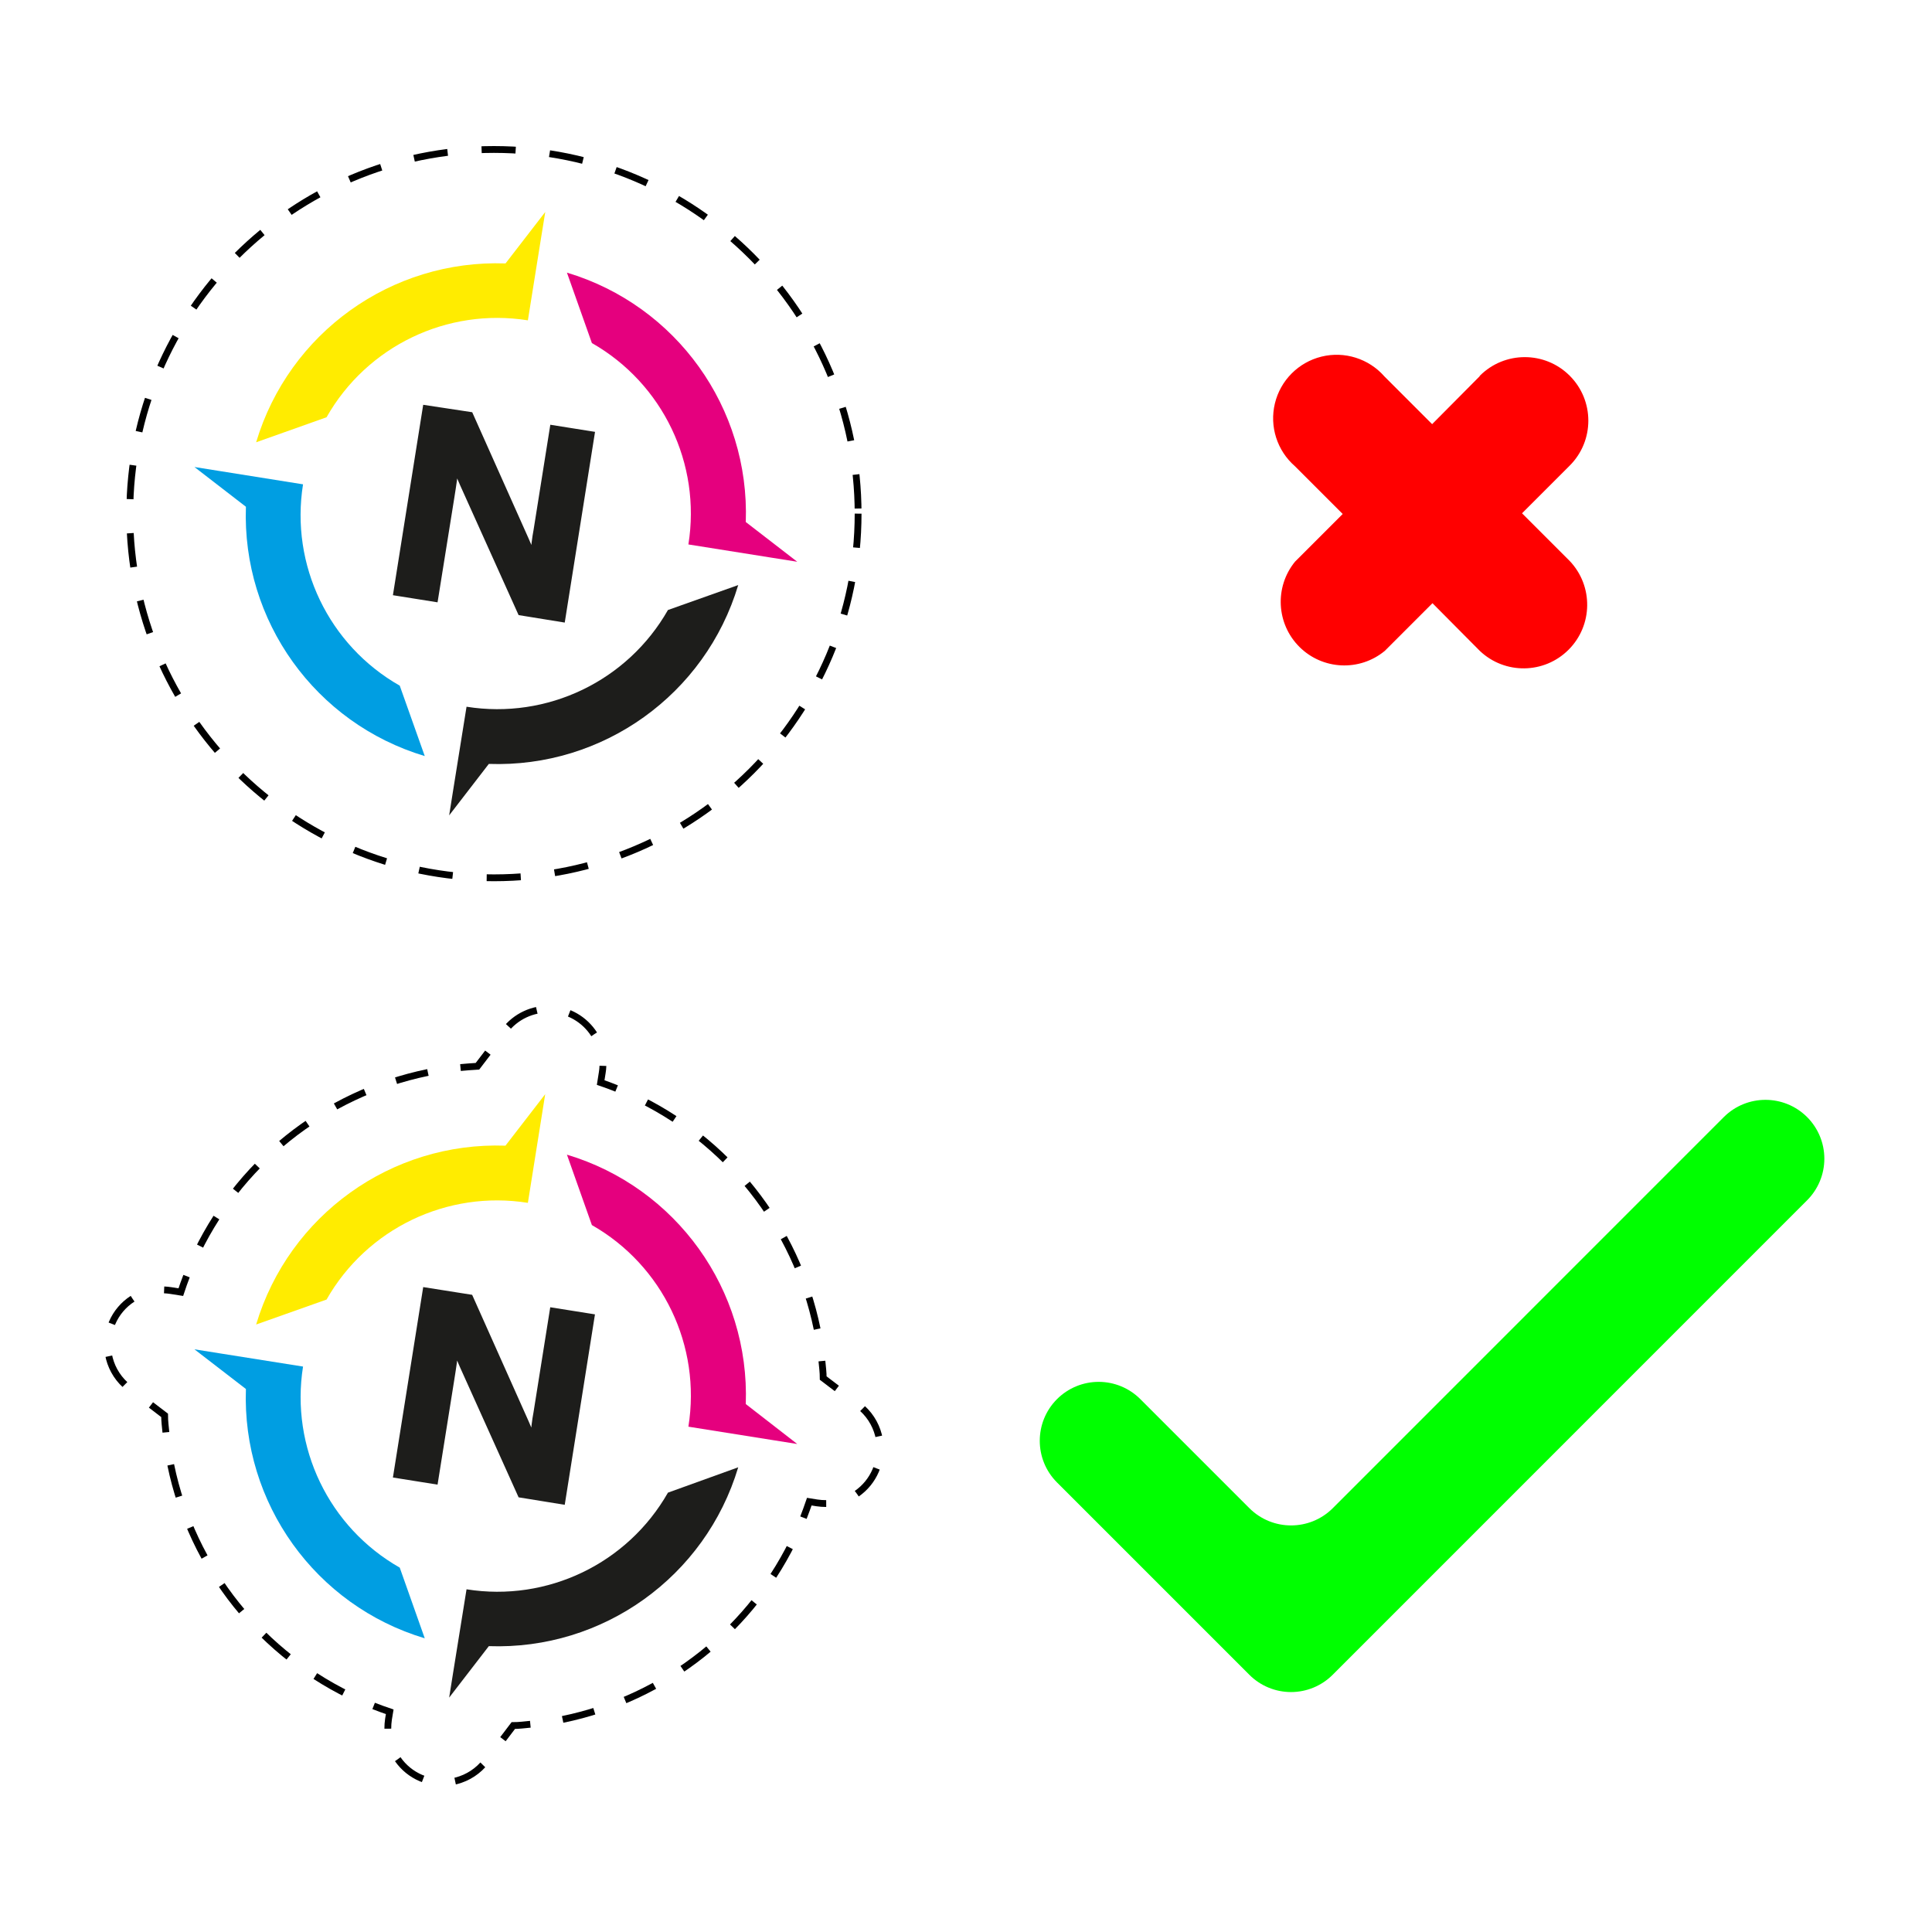
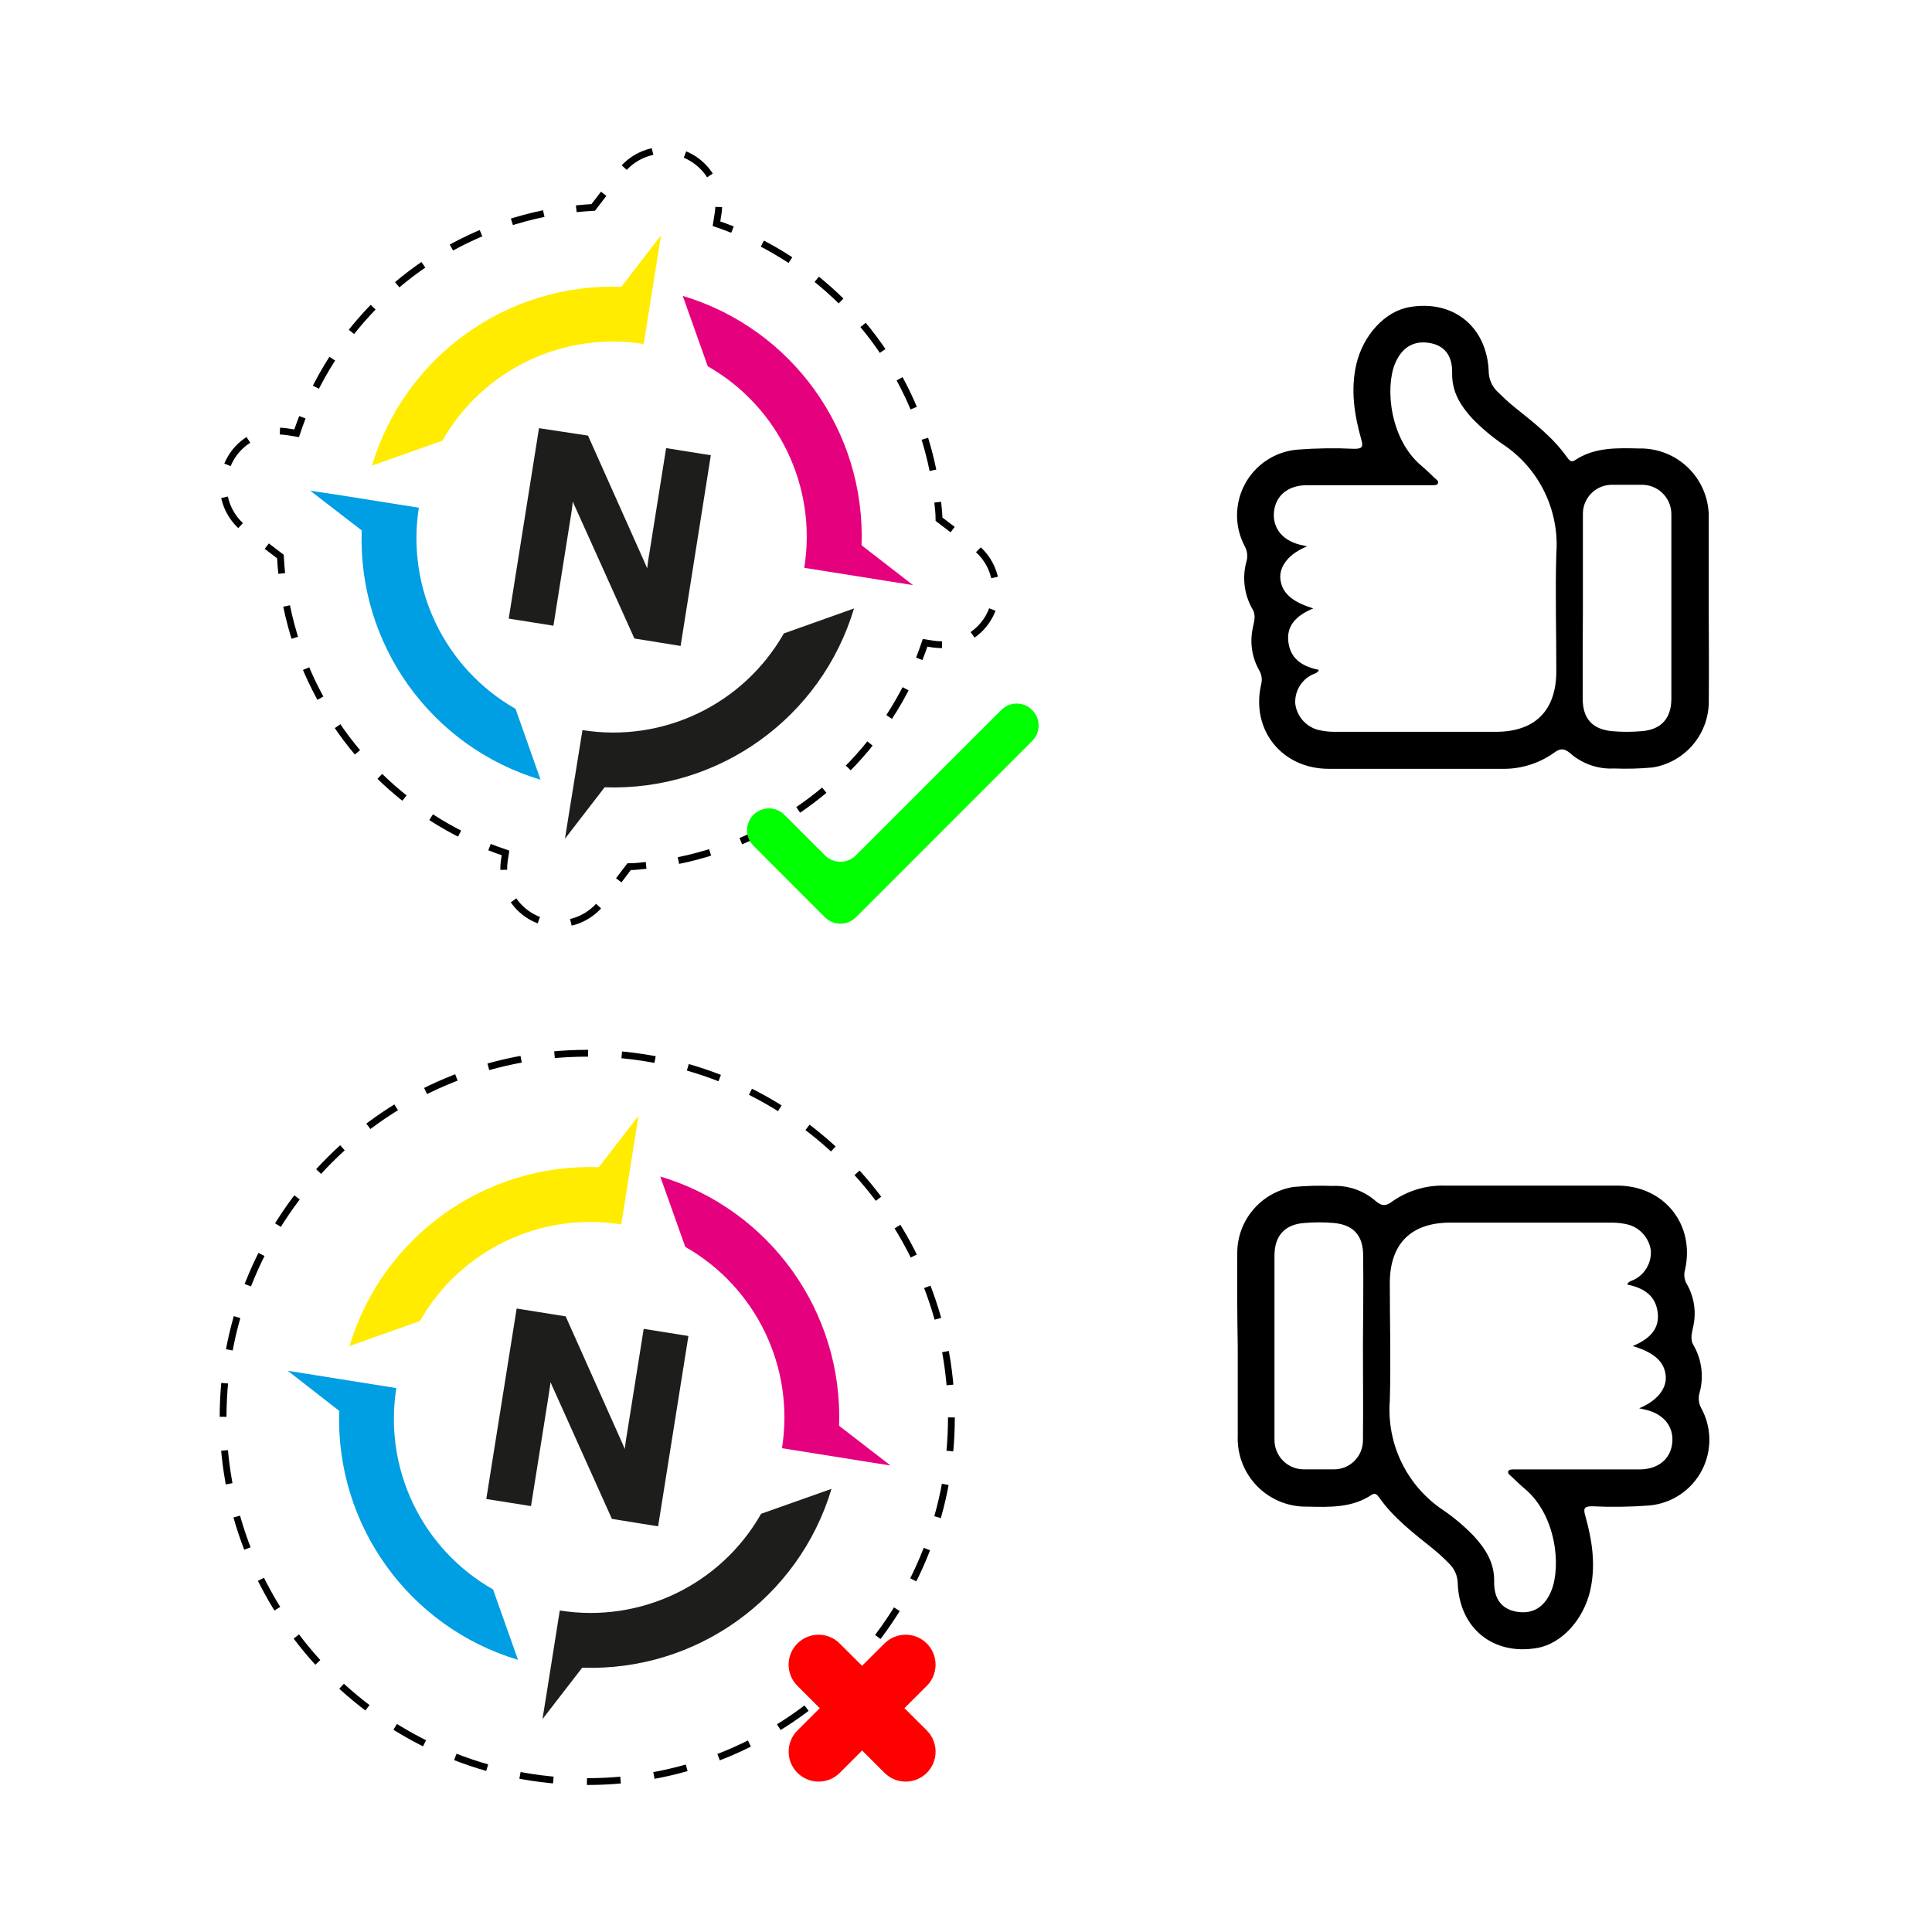
<svg xmlns="http://www.w3.org/2000/svg" id="Capa_1" data-name="Capa 1" viewBox="0 0 283.46 283.46">
  <defs>
-     <style>.cls-1{fill:#fff;}.cls-2{fill:#ffec00;}.cls-3{fill:#009ee2;}.cls-4,.cls-6{fill:#1d1d1b;}.cls-5{fill:#e5007e;}.cls-6{stroke:#1d1d1b;stroke-width:0.79px;}.cls-10,.cls-11,.cls-12,.cls-13,.cls-14,.cls-15,.cls-17,.cls-6,.cls-7,.cls-8,.cls-9{stroke-miterlimit:10;}.cls-10,.cls-11,.cls-12,.cls-13,.cls-14,.cls-15,.cls-17,.cls-7,.cls-8,.cls-9{fill:none;stroke:#000;}.cls-8{stroke-dasharray:4.78 4.78;}.cls-9{stroke-dasharray:4.85 4.85;}.cls-10{stroke-dasharray:4.83 4.83;}.cls-11{stroke-dasharray:4.85 4.85;}.cls-12{stroke-dasharray:4.82 4.82;}.cls-13{stroke-dasharray:4.78 4.78;}.cls-14{stroke-dasharray:4.8 4.8;}.cls-15{stroke-dasharray:4.78 4.78;}.cls-16{fill:lime;}.cls-17{stroke-dasharray:5;}.cls-18{fill:red;}</style>
+     <style>.cls-1{fill:#fff;}.cls-2{fill:#ffec00;}.cls-3{fill:#009ee2;}.cls-4,.cls-6{fill:#1d1d1b;}.cls-5{fill:#e5007e;}.cls-6{stroke:#1d1d1b;stroke-width:0.79px;}.cls-10,.cls-11,.cls-12,.cls-13,.cls-14,.cls-15,.cls-16,.cls-17,.cls-6,.cls-7,.cls-9{stroke-miterlimit:10;}.cls-10,.cls-11,.cls-12,.cls-13,.cls-14,.cls-15,.cls-16,.cls-17,.cls-7,.cls-9{fill:none;stroke:#000;}.cls-7{stroke-dasharray:4.94 4.94;}.cls-8{fill:red;}.cls-10{stroke-dasharray:4.78 4.78;}.cls-11{stroke-dasharray:4.85 4.85;}.cls-12{stroke-dasharray:4.83 4.83;}.cls-13{stroke-dasharray:4.85 4.85;}.cls-14{stroke-dasharray:4.82 4.82;}.cls-15{stroke-dasharray:4.78 4.78;}.cls-16{stroke-dasharray:4.8 4.8;}.cls-17{stroke-dasharray:4.78 4.78;}.cls-18{fill:lime;}</style>
  </defs>
  <rect class="cls-1" width="283.46" height="283.46" />
-   <path class="cls-2" d="M79.39,164.31l.6-3.77-5.83,7.55a36.84,36.84,0,0,0-36.58,26.24l10.33-3.66a28.78,28.78,0,0,1,29.54-14.19Z" />
-   <path class="cls-3" d="M32.3,198.57l-3.77-.6,7.55,5.82a36.83,36.83,0,0,0,26.24,36.58L58.65,230A28.77,28.77,0,0,1,44.46,200.5Z" />
-   <path class="cls-4" d="M66.5,245.3l-.6,3.77,5.82-7.55a36.83,36.83,0,0,0,36.59-26.24L98,219a28.79,28.79,0,0,1-29.55,14.18Z" />
-   <path class="cls-5" d="M113.19,211.26l3.78.6L109.42,206a36.84,36.84,0,0,0-26.24-36.59c1.36,3.85,2.87,8.1,3.66,10.33A28.79,28.79,0,0,1,101,209.32Z" />
-   <path class="cls-6" d="M82.53,220.33l-6.17-1L67.88,200.5c-.5-1.1-.83-1.93-1-2.47H66.8c0,1-.24,2.45-.55,4.42l-2.38,14.92-5.77-.92,4.32-27.16L69,190.33l8.15,18.25c.37.82.71,1.64,1,2.43l.08,0a26.88,26.88,0,0,1,.44-3.76l2.39-15,5.78.92Z" />
-   <path class="cls-7" d="M122.78,203.71l-2-1.52c0-.84-.11-1.67-.19-2.5" />
-   <path class="cls-8" d="M119.89,195a48.51,48.51,0,0,0-27.22-34.32" />
-   <path class="cls-7" d="M90.47,159.7q-1.16-.47-2.34-.87l.23-1.45a7.32,7.32,0,0,0,.1-1" />
-   <path class="cls-9" d="M87.17,151.75a8,8,0,0,0-13.1-.54l-1,1.31" />
-   <path class="cls-7" d="M71.58,154.44l-1.53,2c-.83.05-1.67.11-2.49.19" />
-   <path class="cls-10" d="M62.78,157.35A48.49,48.49,0,0,0,28.31,185" />
-   <path class="cls-7" d="M27.37,187.23c-.3.77-.58,1.56-.84,2.35l-1.45-.23a9,9,0,0,0-1-.1" />
-   <path class="cls-11" d="M19.45,190.55a7.92,7.92,0,0,0-3,3.55,8,8,0,0,0,2.47,9.54l1.31,1" />
-   <path class="cls-7" d="M22.15,206.13l2,1.53c0,.84.11,1.67.19,2.49" />
-   <path class="cls-12" d="M25.05,214.92A48.5,48.5,0,0,0,52.6,249.36" />
-   <path class="cls-7" d="M54.82,250.29c.78.31,1.56.59,2.36.86L57,252.24a9.29,9.29,0,0,0-.1,1.39" />
-   <path class="cls-13" d="M58.36,258.11a7.94,7.94,0,0,0,3.39,2.76,8,8,0,0,0,9.54-2.47l1-1.34" />
-   <path class="cls-7" d="M73.79,255.17l1.52-2c.84,0,1.67-.11,2.5-.19" />
-   <path class="cls-14" d="M82.55,252.27a48.49,48.49,0,0,0,34.39-27.39" />
-   <path class="cls-7" d="M117.88,222.67c.3-.78.59-1.56.86-2.35l1.11.18a9.12,9.12,0,0,0,1.37.1" />
-   <path class="cls-15" d="M125.71,219.15a7.94,7.94,0,0,0,2.77-3.4,8,8,0,0,0-2.47-9.54l-1.33-1" />
-   <path class="cls-16" d="M252.92,163.89l-57.38,57.39a8.66,8.66,0,0,1-12.23,0l-16-16a8.64,8.64,0,0,0-12.23,0h0a8.65,8.65,0,0,0,0,12.22l22.11,22.11,6.11,6.11a8.64,8.64,0,0,0,12.23,0l6.11-6.11,63.49-63.5a8.63,8.63,0,0,0,0-12.22h0A8.65,8.65,0,0,0,252.92,163.89Z" />
-   <path class="cls-2" d="M79.39,34.87,80,31.1l-5.83,7.55A36.83,36.83,0,0,0,37.58,64.89l10.33-3.67A28.77,28.77,0,0,1,77.45,47Z" />
-   <path class="cls-3" d="M32.3,69.12l-3.77-.6,7.55,5.83a36.83,36.83,0,0,0,26.24,36.58L58.65,100.6A28.77,28.77,0,0,1,44.46,71.06Z" />
-   <path class="cls-4" d="M66.5,115.85l-.6,3.78,5.82-7.55a36.84,36.84,0,0,0,36.59-26.24L98,89.5a28.8,28.8,0,0,1-29.55,14.19Z" />
-   <path class="cls-5" d="M113.19,81.82l3.78.6-7.55-5.83A36.84,36.84,0,0,0,83.18,40c1.36,3.85,2.87,8.1,3.66,10.33A28.78,28.78,0,0,1,101,79.88Z" />
-   <path class="cls-6" d="M82.53,90.89l-6.17-1L67.88,71.06c-.5-1.1-.83-1.93-1-2.47l-.07,0c0,1-.24,2.45-.55,4.42L63.87,87.92,58.1,87l4.32-27.16,6.59,1,8.15,18.25c.37.82.71,1.63,1,2.43h.08a26.79,26.79,0,0,1,.44-3.75l2.39-15,5.78.92Z" />
-   <circle class="cls-17" cx="72.47" cy="75.36" r="53.43" />
-   <path class="cls-18" d="M217.07,55.23l-6.95,7-7-7A9.32,9.32,0,1,0,190,68.41l7,7-7,7A9.33,9.33,0,0,0,203.17,95.5l7-7,6.95,7a9.33,9.33,0,0,0,13.19-13.19l-7-7,7-7a9.32,9.32,0,1,0-13.19-13.18Z" />
+   <path class="cls-2" d="M93.08,167.47l.6-3.77-5.82,7.55a36.83,36.83,0,0,0-36.58,26.24l10.33-3.67a28.77,28.77,0,0,1,29.54-14.18Z" />
+   <path class="cls-3" d="M46,201.72l-3.78-.6L49.77,207A36.84,36.84,0,0,0,76,243.53c-1.36-3.85-2.87-8.1-3.66-10.33a28.77,28.77,0,0,1-14.19-29.54Z" />
+   <path class="cls-4" d="M80.2,248.45l-.61,3.78,5.83-7.55A36.84,36.84,0,0,0,122,218.44l-10.33,3.66a28.77,28.77,0,0,1-29.54,14.19Z" />
+   <path class="cls-5" d="M126.89,214.42l3.77.6-7.55-5.83a36.83,36.83,0,0,0-26.24-36.58l3.67,10.33a28.78,28.78,0,0,1,14.19,29.54Z" />
+   <path class="cls-6" d="M96.23,223.49l-6.18-1-8.47-18.85a24.58,24.58,0,0,1-1-2.47l-.08,0c0,1-.23,2.45-.54,4.42l-2.38,14.93-5.78-.92,4.33-27.16,6.59,1.05,8.15,18.25c.37.82.71,1.63,1,2.43h.07a30.41,30.41,0,0,1,.44-3.75l2.39-15,5.78.92Z" />
+   <circle class="cls-7" cx="86.16" cy="207.96" r="53.43" />
+   <path class="cls-8" d="M129.76,241.13l-3.28,3.27-3.28-3.27a4.39,4.39,0,0,0-6.21,6.21l3.28,3.28L117,253.89a4.39,4.39,0,0,0,6.21,6.22l3.28-3.28,3.28,3.28a4.39,4.39,0,1,0,6.21-6.22l-3.28-3.27,3.28-3.28a4.39,4.39,0,0,0-6.21-6.21Z" />
+   <path d="M181.53,184a9.82,9.82,0,0,1,8.23-9.85,42.93,42.93,0,0,1,5.68-.15,9,9,0,0,1,6.39,2.21c1,.86,1.6.71,2.54,0a12.75,12.75,0,0,1,7.54-2.26c8.46,0,16.91,0,25.37,0,6.88,0,11.45,5.7,9.94,12.37a2.64,2.64,0,0,0,.26,2.06,8.69,8.69,0,0,1,1,6c-.17,1-.61,2,0,3a9.14,9.14,0,0,1,.85,7.07,2.91,2.91,0,0,0,.24,2.09A9.67,9.67,0,0,1,242,220.88a67.26,67.26,0,0,1-8.4.12c-1.14,0-1.35.28-1,1.42,1,3.59,1.57,7.22.7,11-1,4.23-4.16,7.74-7.78,8.37-6.42,1.12-11.37-2.86-11.64-9.41a4.15,4.15,0,0,0-1.21-2.92,29.24,29.24,0,0,0-2.39-2.2c-2.85-2.3-5.79-4.5-7.93-7.55-.27-.38-.58-.74-1.11-.39-2.9,1.94-6.18,1.8-9.44,1.73a10,10,0,0,1-10.2-10.41c0-4.34,0-8.68,0-13C181.52,193.06,181.5,188.53,181.53,184Zm62.87,18c-.12-2.12-1.6-3.54-4.85-4.51,2.39-1,4.11-2.49,3.62-5.22-.42-2.39-2.24-3.35-4.44-3.81.22-.51.72-.54,1.09-.74a4.47,4.47,0,0,0,2.39-4.24,4.59,4.59,0,0,0-3.26-3.79,9.9,9.9,0,0,0-2.55-.31c-7.87,0-15.74,0-23.61,0-5.78,0-8.88,3.12-8.88,8.89s.17,11.49,0,17.23a17.7,17.7,0,0,0,7.81,16.05,28.89,28.89,0,0,1,4.55,3.85c1.71,1.88,3,3.9,2.95,6.63s1.26,4.1,3.32,4.44c2.34.4,4.09-.67,5.07-3.08,1.45-3.56.74-11.11-3.94-15-.66-.55-1.27-1.16-1.9-1.75-.22-.21-.59-.42-.49-.75s.61-.3.94-.3h9.22c3,0,6.06,0,9.09,0,2.7,0,4.52-1.46,4.81-3.79s-1.09-4.27-3.79-4.94c-.26-.07-.52-.12-1.05-.24C243.07,205.56,244.5,203.8,244.4,202ZM200,184.22c0-2.9-1.36-4.48-4.23-4.78a24.6,24.6,0,0,0-4.46,0c-2.82.22-4.31,1.89-4.32,4.73,0,7,0,13.93,0,20.89,0,2,0,4.07,0,6.11a4.31,4.31,0,0,0,4.49,4.41c1.36,0,2.71,0,4.07,0a4.25,4.25,0,0,0,4.42-4.32c.05-4.61,0-9.23,0-13.84h0C200,193,200.05,188.61,200,184.22Z" />
+   <path class="cls-2" d="M96.38,38.31l.6-3.78-5.82,7.55A36.84,36.84,0,0,0,54.57,68.32L64.9,64.66A28.79,28.79,0,0,1,94.44,50.47Z" />
+   <path class="cls-3" d="M49.29,72.56,45.52,72l7.55,5.82a36.82,36.82,0,0,0,26.24,36.58L75.64,104A28.81,28.81,0,0,1,61.45,74.49Z" />
+   <path class="cls-4" d="M83.49,119.29l-.6,3.77,5.82-7.55A36.83,36.83,0,0,0,125.3,89.27L115,92.94a28.78,28.78,0,0,1-29.54,14.18Z" />
+   <path class="cls-5" d="M130.19,85.25l3.77.6L126.41,80a36.83,36.83,0,0,0-26.24-36.59c1.37,3.86,2.87,8.1,3.67,10.33A28.78,28.78,0,0,1,118,83.31Z" />
+   <path class="cls-6" d="M99.53,94.32l-6.18-1L84.87,74.49a23.06,23.06,0,0,1-1-2.47h-.08a44.44,44.44,0,0,1-.55,4.42L80.87,91.35l-5.78-.92,4.32-27.16,6.59,1,8.15,18.25c.37.83.71,1.64,1,2.44h.08a28.57,28.57,0,0,1,.44-3.76l2.39-15,5.78.92Z" />
+   <path class="cls-9" d="M139.77,77.7l-2-1.52c0-.84-.1-1.67-.19-2.5" />
+   <path class="cls-10" d="M136.88,69a48.5,48.5,0,0,0-27.21-34.33" />
+   <path class="cls-9" d="M107.47,33.69c-.77-.31-1.56-.6-2.35-.87l.23-1.45a7.32,7.32,0,0,0,.1-1" />
+   <path class="cls-11" d="M104.16,25.74a8,8,0,0,0-13.09-.54l-1,1.31" />
+   <path class="cls-9" d="M88.57,28.43l-1.53,2c-.83.05-1.66.11-2.49.2" />
+   <path class="cls-12" d="M79.78,31.34A48.49,48.49,0,0,0,45.3,59" />
+   <path class="cls-9" d="M44.37,61.22c-.3.77-.59,1.56-.85,2.35l-1.45-.23a9,9,0,0,0-1-.09" />
+   <path class="cls-13" d="M36.44,64.54a8,8,0,0,0-.53,13.09l1.31,1" />
+   <path class="cls-9" d="M39.14,80.13l2,1.52c.05.84.11,1.67.19,2.49" />
+   <path class="cls-14" d="M42.05,88.91a48.46,48.46,0,0,0,27.54,34.44" />
+   <path class="cls-9" d="M71.82,124.29c.77.3,1.55.58,2.35.85L74,126.23a8.12,8.12,0,0,0-.09,1.39" />
+   <path class="cls-15" d="M75.35,132.1a8,8,0,0,0,12.93.29l1-1.34" />
+   <path class="cls-9" d="M90.78,129.16l1.52-2c.84,0,1.67-.11,2.5-.19" />
+   <path class="cls-16" d="M99.54,126.26a48.49,48.49,0,0,0,34.39-27.39" />
+   <path class="cls-9" d="M134.87,96.66c.31-.77.59-1.56.86-2.35l1.11.18a9.12,9.12,0,0,0,1.37.1" />
+   <path class="cls-17" d="M142.7,93.14a7.94,7.94,0,0,0,2.77-3.4A8,8,0,0,0,143,80.2l-1.34-1" />
+   <path class="cls-18" d="M146.9,104.17l-21.32,21.32a3.21,3.21,0,0,1-4.55,0l-5.94-5.94a3.2,3.2,0,0,0-4.54,0h0a3.2,3.2,0,0,0,0,4.54l8.21,8.22,2.27,2.27a3.23,3.23,0,0,0,4.55,0l2.27-2.27,23.59-23.6a3.2,3.2,0,0,0,0-4.54h0A3.2,3.2,0,0,0,146.9,104.17Z" />
+   <path d="M250.71,102.75a9.81,9.81,0,0,1-8.23,9.85,42.88,42.88,0,0,1-5.68.15,9,9,0,0,1-6.39-2.21c-1-.86-1.6-.71-2.54,0a12.73,12.73,0,0,1-7.54,2.26c-8.45,0-16.91,0-25.37,0-6.88,0-11.45-5.7-9.93-12.37a2.69,2.69,0,0,0-.27-2.06,8.8,8.8,0,0,1-1-6c.17-1,.61-2,0-3a9.14,9.14,0,0,1-.86-7.07,2.91,2.91,0,0,0-.24-2.09,9.68,9.68,0,0,1,7.65-14.24,67.23,67.23,0,0,1,8.4-.12c1.14,0,1.35-.28,1-1.42-1-3.59-1.58-7.22-.71-11,1-4.23,4.16-7.74,7.78-8.37,6.42-1.12,11.37,2.86,11.64,9.41a4.19,4.19,0,0,0,1.21,2.92c.77.76,1.56,1.52,2.4,2.2,2.84,2.3,5.78,4.5,7.92,7.55.28.38.58.74,1.11.39,2.9-1.94,6.19-1.8,9.44-1.73a10,10,0,0,1,10.2,10.41c0,4.34,0,8.68,0,13C250.72,93.7,250.75,98.23,250.71,102.75Zm-62.87-18c.12,2.12,1.6,3.54,4.85,4.51-2.39,1-4.11,2.49-3.62,5.22.43,2.39,2.24,3.35,4.44,3.81-.22.51-.72.54-1.08.74a4.44,4.44,0,0,0-2.39,4.24,4.57,4.57,0,0,0,3.25,3.79,10,10,0,0,0,2.55.31c7.87,0,15.74,0,23.61,0,5.78,0,8.88-3.12,8.89-8.89s-.17-11.49,0-17.23a17.69,17.69,0,0,0-7.82-16.05A29.34,29.34,0,0,1,216,61.39c-1.71-1.88-3-3.9-2.94-6.63s-1.26-4.1-3.33-4.44c-2.33-.4-4.09.67-5.07,3.07-1.45,3.57-.73,11.12,3.95,15,.66.55,1.27,1.16,1.89,1.75.23.21.59.42.49.75s-.6.3-.93.3h-9.23c-3,0-6.06,0-9.09,0-2.7,0-4.52,1.46-4.81,3.79s1.09,4.27,3.8,4.94c.26.07.52.12,1.05.24C189.17,81.2,187.74,83,187.84,84.8Zm44.37,17.74c0,2.9,1.37,4.48,4.23,4.78a24.72,24.72,0,0,0,4.47,0c2.82-.22,4.3-1.89,4.31-4.73,0-7,0-13.93,0-20.89,0-2,0-4.07,0-6.11a4.31,4.31,0,0,0-4.49-4.41c-1.35,0-2.71,0-4.07,0a4.25,4.25,0,0,0-4.42,4.32c0,4.61,0,9.23,0,13.84h0C232.21,93.77,232.2,98.15,232.21,102.54Z" />
</svg>
